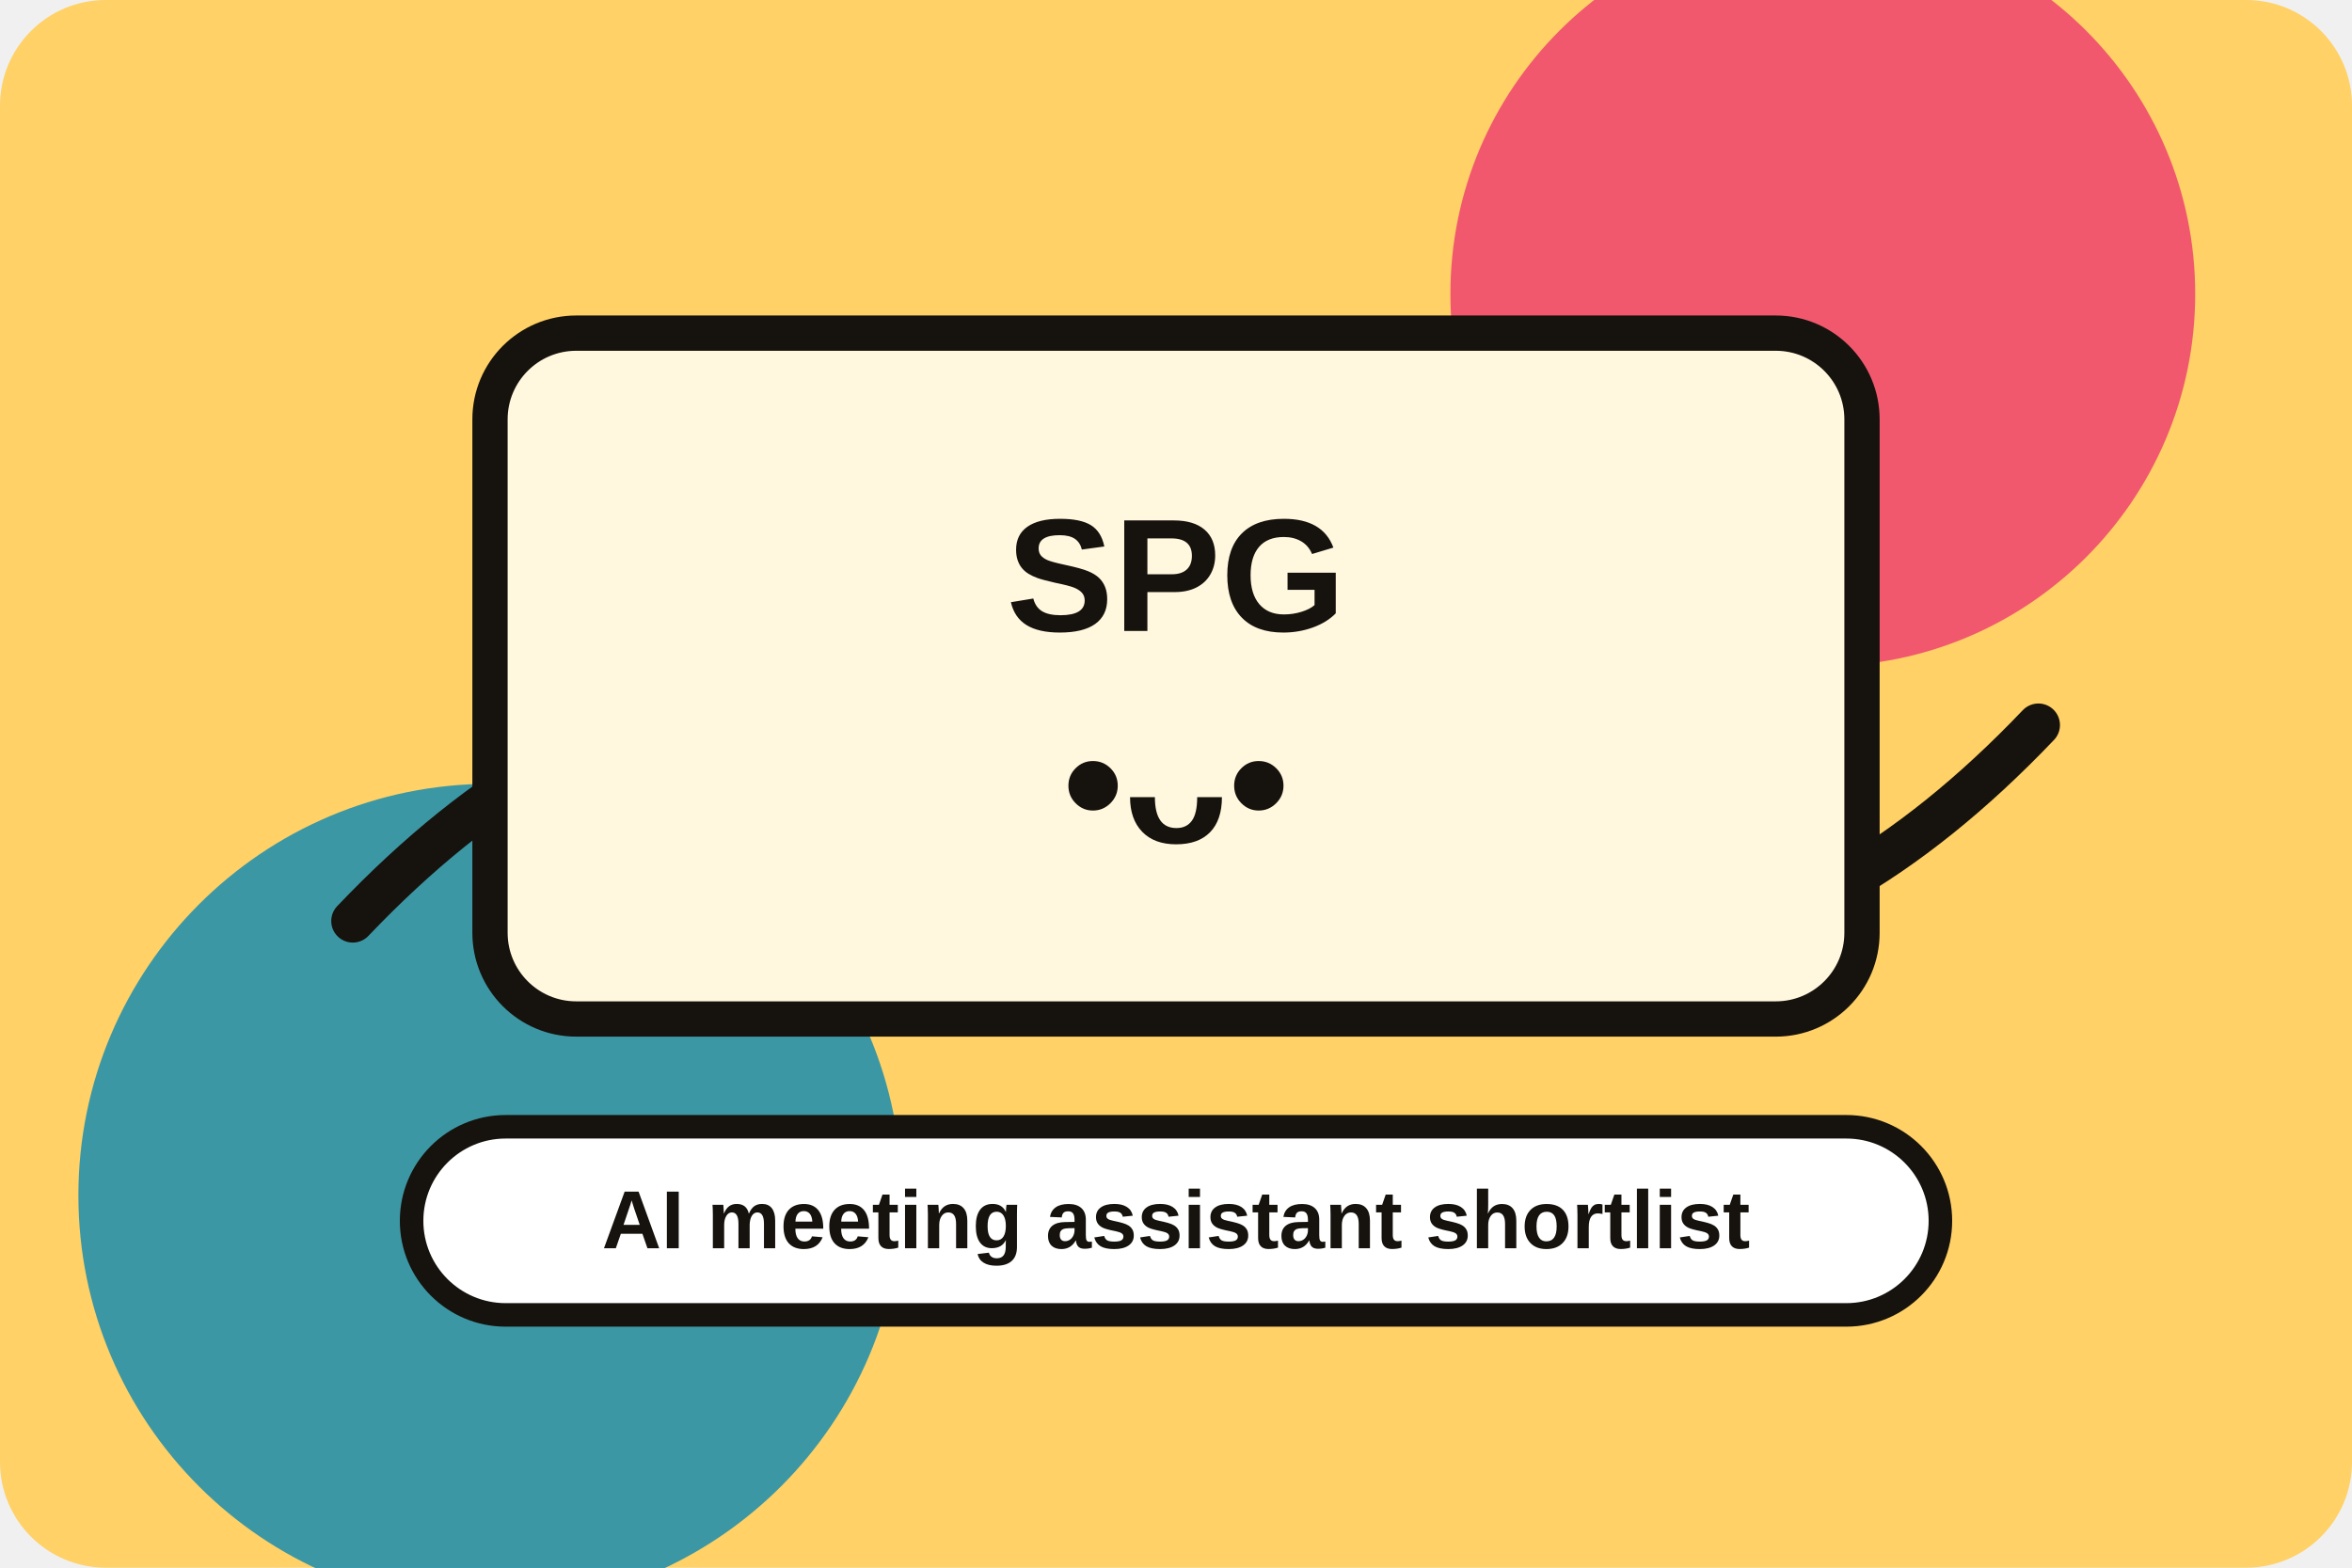
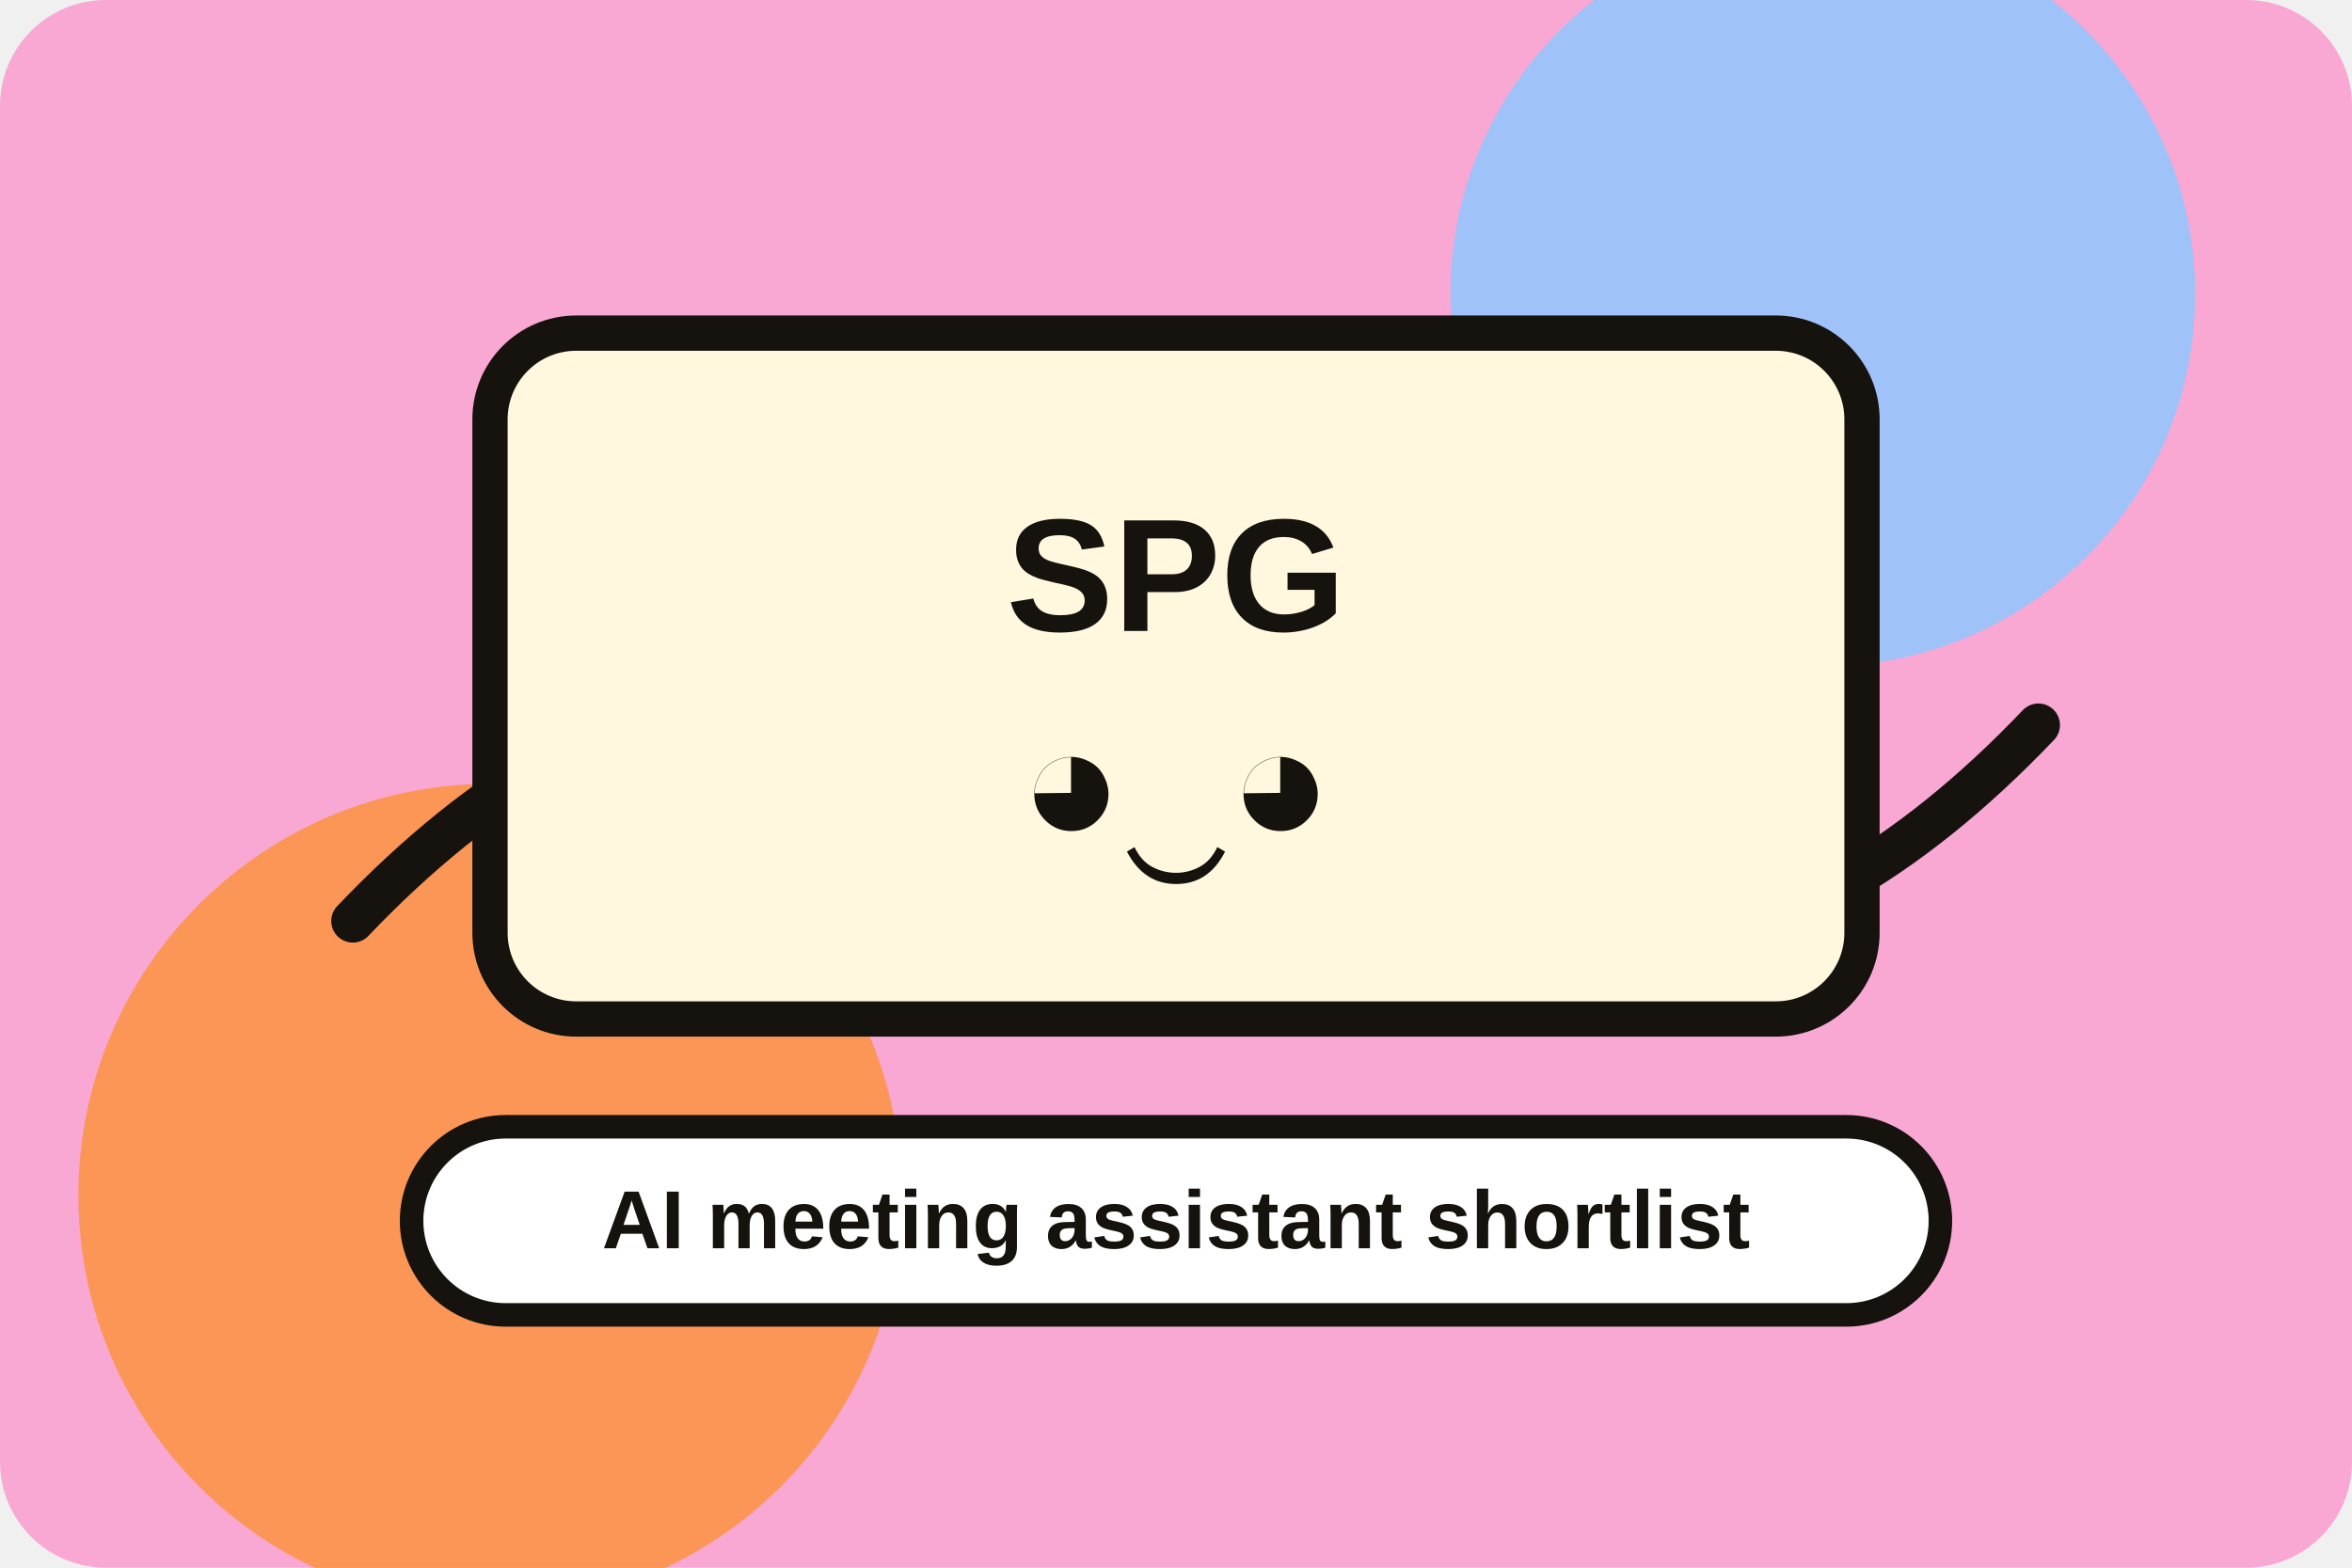
<svg xmlns="http://www.w3.org/2000/svg" viewBox="0 0 1200 800" role="img" aria-label="Original StuffPrettyGood cartoon image for AI meeting assistant shortlist">
-   <rect width="1200" height="800" rx="54" fill="#ffd166" />
-   <circle cx="930" cy="150" r="190" fill="#ef476f" opacity=".88" />
-   <circle cx="250" cy="610" r="210" fill="#118ab2" opacity=".82" />
+   <rect width="1200" height="800" rx="54" fill="#f9a8d4" />
+   <circle cx="930" cy="150" r="190" fill="#93c5fd" opacity=".88" />
+   <circle cx="250" cy="610" r="210" fill="#fb923c" opacity=".82" />
  <path d="M180 470 Q380 260 610 420 T1040 370" fill="none" stroke="#16120d" stroke-width="22" stroke-linecap="round" />
  <rect x="250" y="170" width="700" height="350" rx="44" fill="#fff8df" stroke="#16120d" stroke-width="18" />
  <text x="600" y="322" text-anchor="middle" font-size="82" font-family="Arial, sans-serif" font-weight="900" fill="#16120d">SPG</text>
-   <text x="600" y="430" text-anchor="middle" font-size="88" font-family="Arial, sans-serif" font-weight="900" fill="#16120d">•ᴗ•</text>
+   <text x="600" y="430" text-anchor="middle" font-size="88" font-family="Arial, sans-serif" font-weight="900" fill="#16120d">◕‿◕</text>
  <rect x="210" y="575" width="780" height="96" rx="48" fill="#ffffff" stroke="#16120d" stroke-width="12" />
  <text x="600" y="637" text-anchor="middle" font-size="42" font-family="Arial, sans-serif" font-weight="900" fill="#16120d">AI meeting assistant shortlist</text>
</svg>
